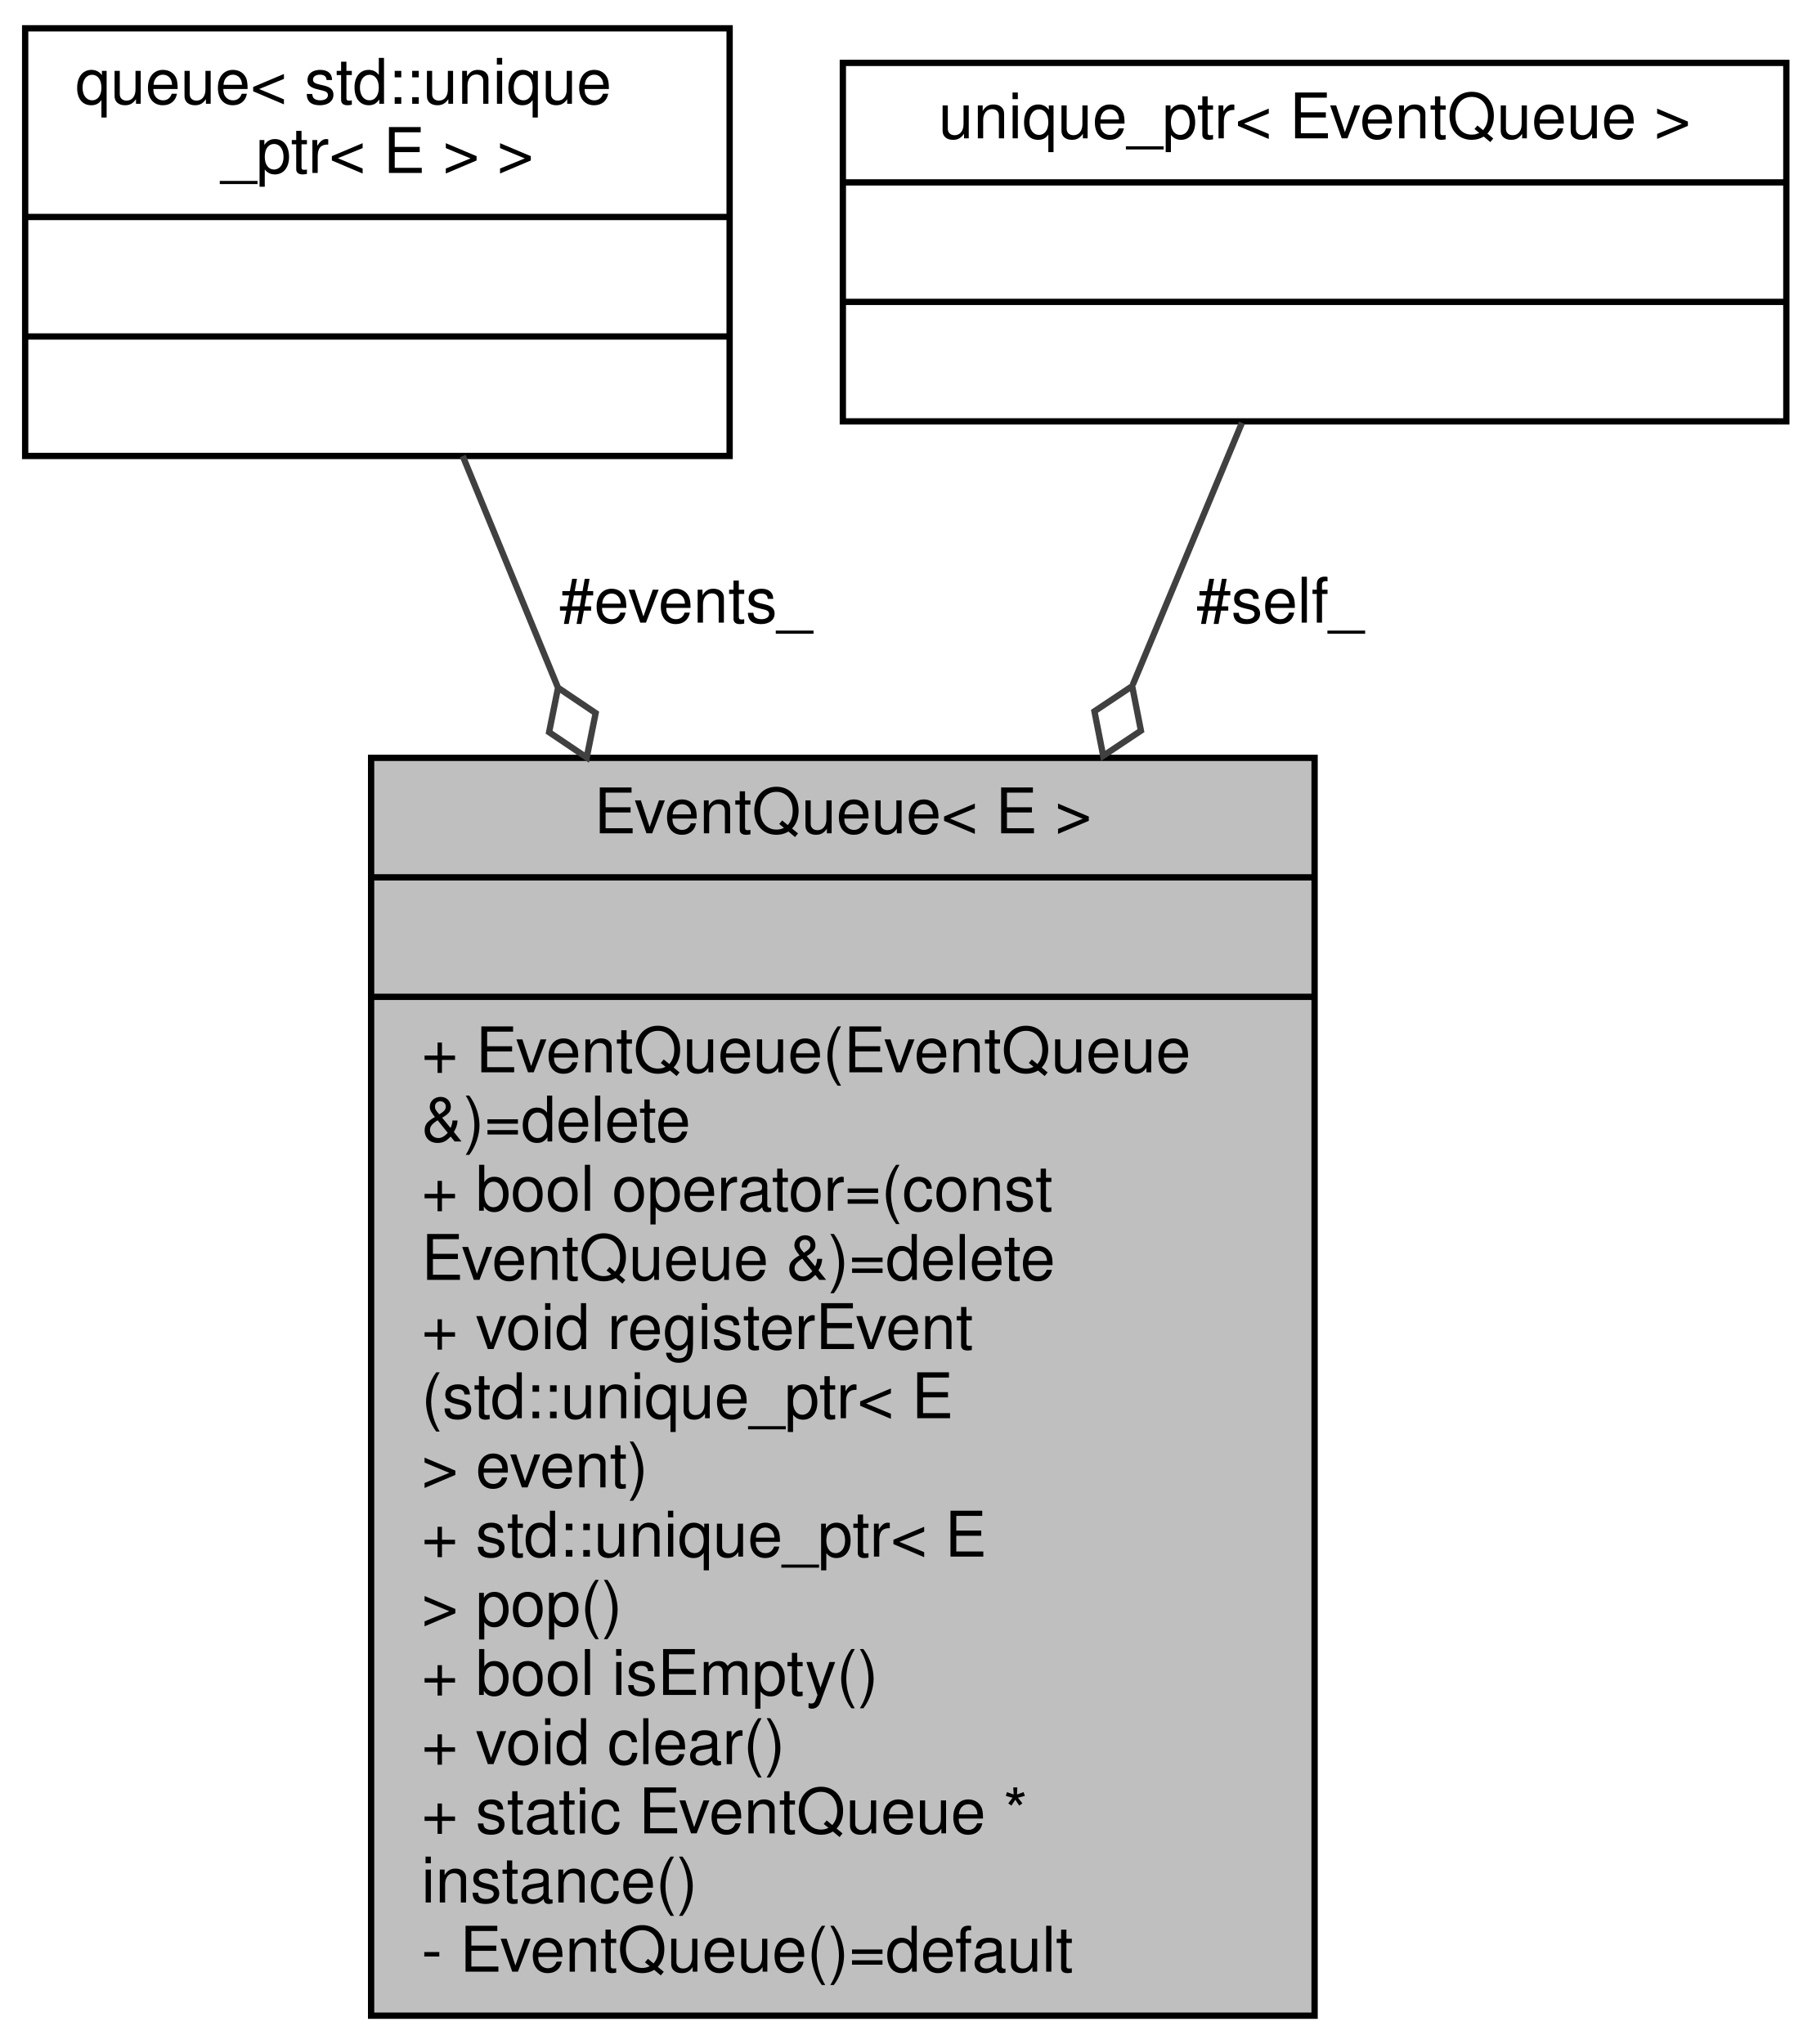
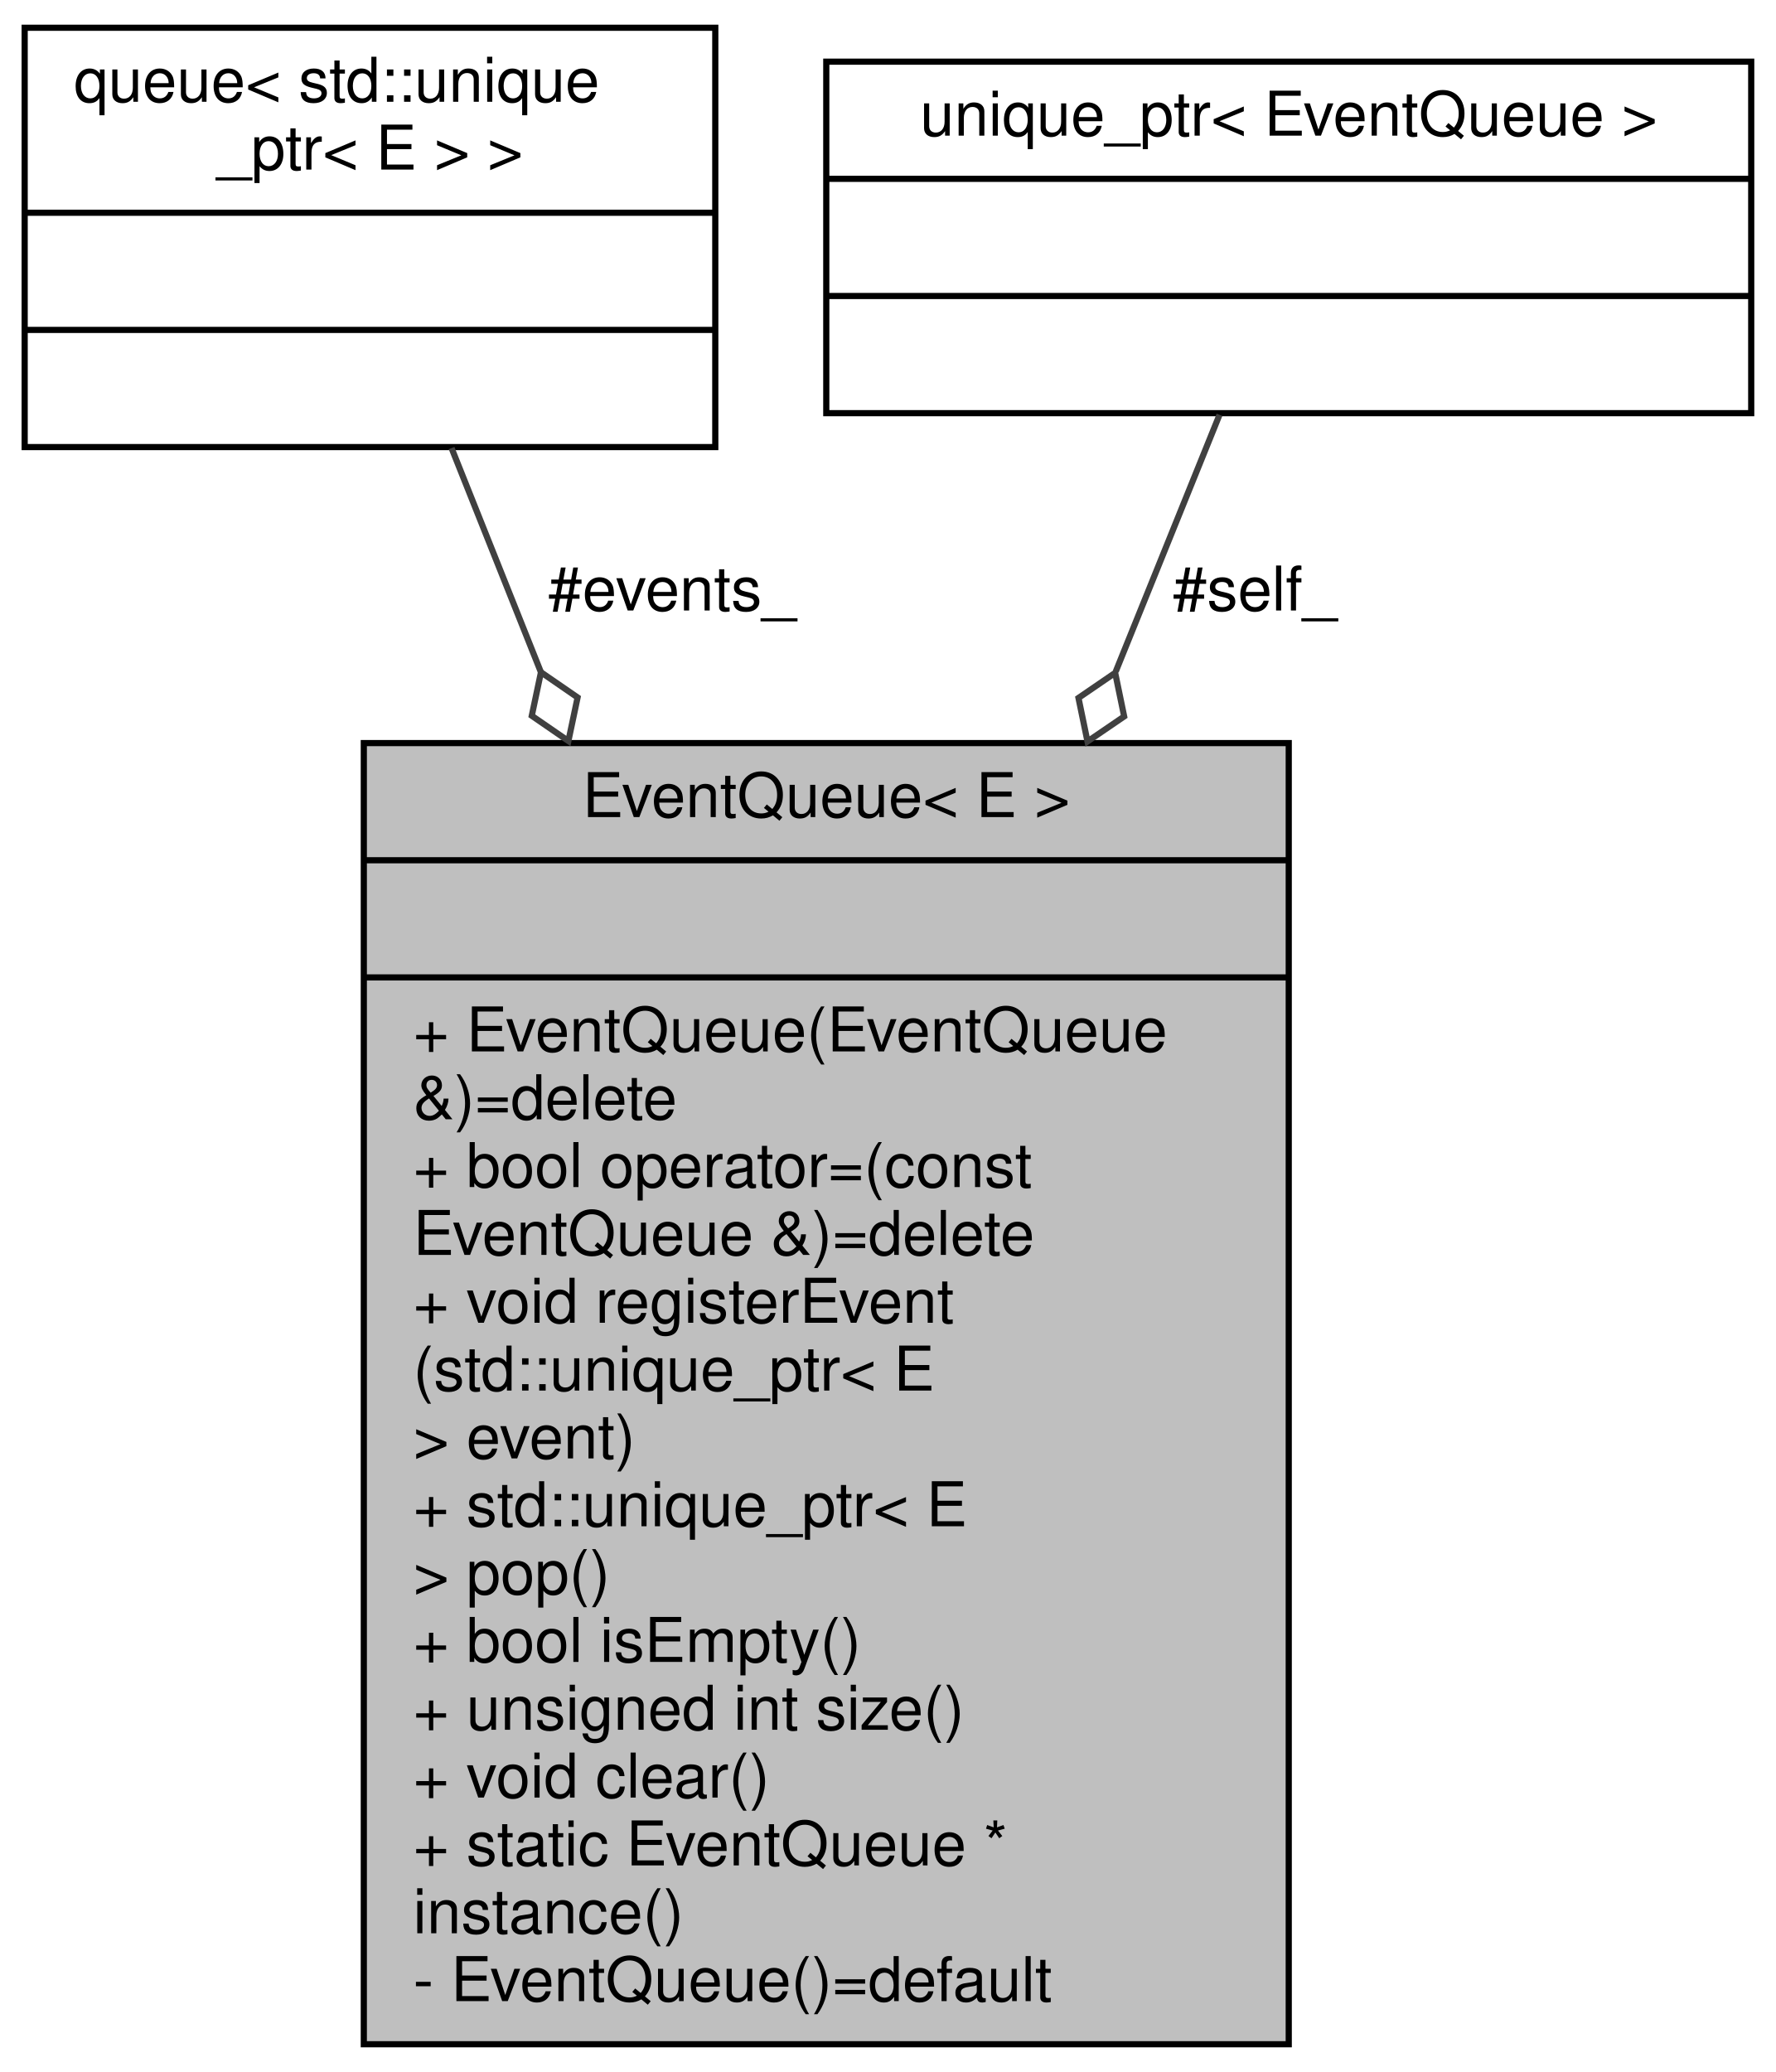
- <svg xmlns="http://www.w3.org/2000/svg" xmlns:xlink="http://www.w3.org/1999/xlink" width="288pt" height="325pt" viewBox="0.00 0.00 288.00 325.00">
-   <g id="graph0" class="graph" transform="scale(1 1) rotate(0) translate(4 321)">
+ <svg xmlns="http://www.w3.org/2000/svg" xmlns:xlink="http://www.w3.org/1999/xlink" width="288pt" height="336pt" viewBox="0.00 0.00 288.00 336.00">
+   <g id="graph0" class="graph" transform="scale(1 1) rotate(0) translate(4 332)">
    <g id="node1" class="node">
      <g id="a_node1">
        <a xlink:title="Singleton class wrapper for std::queue&lt;E&gt;.">
-           <polygon fill="#bfbfbf" stroke="black" points="55,-0.5 55,-200.5 205,-200.5 205,-0.5 55,-0.5" />
-           <text text-anchor="middle" x="130" y="-188.5" font-family="Helvetica,sans-Serif" font-size="10.00">EventQueue&lt; E &gt;</text>
-           <polyline fill="none" stroke="black" points="55,-181.5 205,-181.5 " />
-           <text text-anchor="middle" x="130" y="-169.5" font-family="Helvetica,sans-Serif" font-size="10.00"> </text>
-           <polyline fill="none" stroke="black" points="55,-162.5 205,-162.5 " />
-           <text text-anchor="start" x="63" y="-150.5" font-family="Helvetica,sans-Serif" font-size="10.00">+ EventQueue(EventQueue</text>
-           <text text-anchor="start" x="63" y="-139.5" font-family="Helvetica,sans-Serif" font-size="10.00"> &amp;)=delete</text>
-           <text text-anchor="start" x="63" y="-128.5" font-family="Helvetica,sans-Serif" font-size="10.00">+ bool operator=(const</text>
-           <text text-anchor="start" x="63" y="-117.5" font-family="Helvetica,sans-Serif" font-size="10.00"> EventQueue &amp;)=delete</text>
-           <text text-anchor="start" x="63" y="-106.5" font-family="Helvetica,sans-Serif" font-size="10.00">+ void registerEvent</text>
-           <text text-anchor="start" x="63" y="-95.5" font-family="Helvetica,sans-Serif" font-size="10.00">(std::unique_ptr&lt; E</text>
-           <text text-anchor="start" x="63" y="-84.5" font-family="Helvetica,sans-Serif" font-size="10.00"> &gt; event)</text>
-           <text text-anchor="start" x="63" y="-73.5" font-family="Helvetica,sans-Serif" font-size="10.00">+ std::unique_ptr&lt; E</text>
-           <text text-anchor="start" x="63" y="-62.5" font-family="Helvetica,sans-Serif" font-size="10.00"> &gt; pop()</text>
-           <text text-anchor="start" x="63" y="-51.5" font-family="Helvetica,sans-Serif" font-size="10.00">+ bool isEmpty()</text>
+           <polygon fill="#bfbfbf" stroke="black" points="55,-0.5 55,-211.5 205,-211.5 205,-0.5 55,-0.5" />
+           <text text-anchor="middle" x="130" y="-199.5" font-family="Helvetica,sans-Serif" font-size="10.00">EventQueue&lt; E &gt;</text>
+           <polyline fill="none" stroke="black" points="55,-192.5 205,-192.5 " />
+           <text text-anchor="middle" x="130" y="-180.5" font-family="Helvetica,sans-Serif" font-size="10.00"> </text>
+           <polyline fill="none" stroke="black" points="55,-173.5 205,-173.5 " />
+           <text text-anchor="start" x="63" y="-161.5" font-family="Helvetica,sans-Serif" font-size="10.00">+ EventQueue(EventQueue</text>
+           <text text-anchor="start" x="63" y="-150.5" font-family="Helvetica,sans-Serif" font-size="10.00"> &amp;)=delete</text>
+           <text text-anchor="start" x="63" y="-139.5" font-family="Helvetica,sans-Serif" font-size="10.00">+ bool operator=(const</text>
+           <text text-anchor="start" x="63" y="-128.5" font-family="Helvetica,sans-Serif" font-size="10.00"> EventQueue &amp;)=delete</text>
+           <text text-anchor="start" x="63" y="-117.5" font-family="Helvetica,sans-Serif" font-size="10.00">+ void registerEvent</text>
+           <text text-anchor="start" x="63" y="-106.5" font-family="Helvetica,sans-Serif" font-size="10.00">(std::unique_ptr&lt; E</text>
+           <text text-anchor="start" x="63" y="-95.5" font-family="Helvetica,sans-Serif" font-size="10.00"> &gt; event)</text>
+           <text text-anchor="start" x="63" y="-84.5" font-family="Helvetica,sans-Serif" font-size="10.00">+ std::unique_ptr&lt; E</text>
+           <text text-anchor="start" x="63" y="-73.5" font-family="Helvetica,sans-Serif" font-size="10.00"> &gt; pop()</text>
+           <text text-anchor="start" x="63" y="-62.5" font-family="Helvetica,sans-Serif" font-size="10.00">+ bool isEmpty()</text>
+           <text text-anchor="start" x="63" y="-51.5" font-family="Helvetica,sans-Serif" font-size="10.00">+ unsigned int size()</text>
          <text text-anchor="start" x="63" y="-40.5" font-family="Helvetica,sans-Serif" font-size="10.00">+ void clear()</text>
          <text text-anchor="start" x="63" y="-29.5" font-family="Helvetica,sans-Serif" font-size="10.00">+ static EventQueue *</text>
          <text text-anchor="start" x="63" y="-18.5" font-family="Helvetica,sans-Serif" font-size="10.00"> instance()</text>
          <text text-anchor="start" x="63" y="-7.5" font-family="Helvetica,sans-Serif" font-size="10.00">- EventQueue()=default</text>
        </a>
      </g>
    </g>
    <g id="node2" class="node">
      <g id="a_node2">
        <a xlink:title=" ">
-           <polygon fill="none" stroke="black" points="0,-248.5 0,-316.5 112,-316.5 112,-248.5 0,-248.5" />
-           <text text-anchor="start" x="8" y="-304.5" font-family="Helvetica,sans-Serif" font-size="10.00">queue&lt; std::unique</text>
-           <text text-anchor="middle" x="56" y="-293.5" font-family="Helvetica,sans-Serif" font-size="10.00">_ptr&lt; E &gt; &gt;</text>
-           <polyline fill="none" stroke="black" points="0,-286.5 112,-286.5 " />
-           <text text-anchor="middle" x="56" y="-274.5" font-family="Helvetica,sans-Serif" font-size="10.00"> </text>
-           <polyline fill="none" stroke="black" points="0,-267.5 112,-267.5 " />
-           <text text-anchor="middle" x="56" y="-255.5" font-family="Helvetica,sans-Serif" font-size="10.00"> </text>
+           <polygon fill="none" stroke="black" points="0,-259.5 0,-327.5 112,-327.5 112,-259.5 0,-259.5" />
+           <text text-anchor="start" x="8" y="-315.5" font-family="Helvetica,sans-Serif" font-size="10.00">queue&lt; std::unique</text>
+           <text text-anchor="middle" x="56" y="-304.5" font-family="Helvetica,sans-Serif" font-size="10.00">_ptr&lt; E &gt; &gt;</text>
+           <polyline fill="none" stroke="black" points="0,-297.5 112,-297.5 " />
+           <text text-anchor="middle" x="56" y="-285.5" font-family="Helvetica,sans-Serif" font-size="10.00"> </text>
+           <polyline fill="none" stroke="black" points="0,-278.5 112,-278.5 " />
+           <text text-anchor="middle" x="56" y="-266.5" font-family="Helvetica,sans-Serif" font-size="10.00"> </text>
        </a>
      </g>
    </g>
    <g id="edge1" class="edge">
-       <path fill="none" stroke="#404040" d="M69.57,-248.49C74.01,-237.7 79.2,-225.06 84.65,-211.81" />
-       <polygon fill="none" stroke="#404040" points="84.72,-211.65 83.3,-204.58 89.28,-200.55 90.7,-207.62 84.72,-211.65" />
-       <text text-anchor="middle" x="105" y="-222" font-family="Helvetica,sans-Serif" font-size="10.00"> #events_</text>
+       <path fill="none" stroke="#404040" d="M69.23,-259.34C73.48,-248.67 78.47,-236.18 83.71,-223.03" />
+       <polygon fill="none" stroke="#404040" points="83.73,-222.99 82.24,-215.93 88.18,-211.84 89.67,-218.9 83.73,-222.99" />
+       <text text-anchor="middle" x="105" y="-233" font-family="Helvetica,sans-Serif" font-size="10.00"> #events_</text>
    </g>
    <g id="node3" class="node">
      <g id="a_node3">
        <a xlink:title=" ">
-           <polygon fill="none" stroke="black" points="130,-254 130,-311 280,-311 280,-254 130,-254" />
-           <text text-anchor="middle" x="205" y="-299" font-family="Helvetica,sans-Serif" font-size="10.00">unique_ptr&lt; EventQueue &gt;</text>
-           <polyline fill="none" stroke="black" points="130,-292 280,-292 " />
-           <text text-anchor="middle" x="205" y="-280" font-family="Helvetica,sans-Serif" font-size="10.00"> </text>
-           <polyline fill="none" stroke="black" points="130,-273 280,-273 " />
-           <text text-anchor="middle" x="205" y="-261" font-family="Helvetica,sans-Serif" font-size="10.00"> </text>
+           <polygon fill="none" stroke="black" points="130,-265 130,-322 280,-322 280,-265 130,-265" />
+           <text text-anchor="middle" x="205" y="-310" font-family="Helvetica,sans-Serif" font-size="10.00">unique_ptr&lt; EventQueue &gt;</text>
+           <polyline fill="none" stroke="black" points="130,-303 280,-303 " />
+           <text text-anchor="middle" x="205" y="-291" font-family="Helvetica,sans-Serif" font-size="10.00"> </text>
+           <polyline fill="none" stroke="black" points="130,-284 280,-284 " />
+           <text text-anchor="middle" x="205" y="-272" font-family="Helvetica,sans-Serif" font-size="10.00"> </text>
        </a>
      </g>
    </g>
    <g id="edge2" class="edge">
-       <path fill="none" stroke="#404040" d="M193.45,-253.77C188.55,-242.02 182.5,-227.51 176.1,-212.14" />
-       <polygon fill="none" stroke="#404040" points="176,-211.9 170,-207.9 171.39,-200.82 177.39,-204.82 176,-211.9" />
-       <text text-anchor="middle" x="199.5" y="-222" font-family="Helvetica,sans-Serif" font-size="10.00"> #self_</text>
+       <path fill="none" stroke="#404040" d="M193.77,-264.73C189.04,-253.02 183.18,-238.53 176.95,-223.12" />
+       <polygon fill="none" stroke="#404040" points="176.85,-222.89 170.9,-218.82 172.36,-211.76 178.31,-215.82 176.85,-222.89" />
+       <text text-anchor="middle" x="199.5" y="-233" font-family="Helvetica,sans-Serif" font-size="10.00"> #self_</text>
    </g>
  </g>
</svg>
